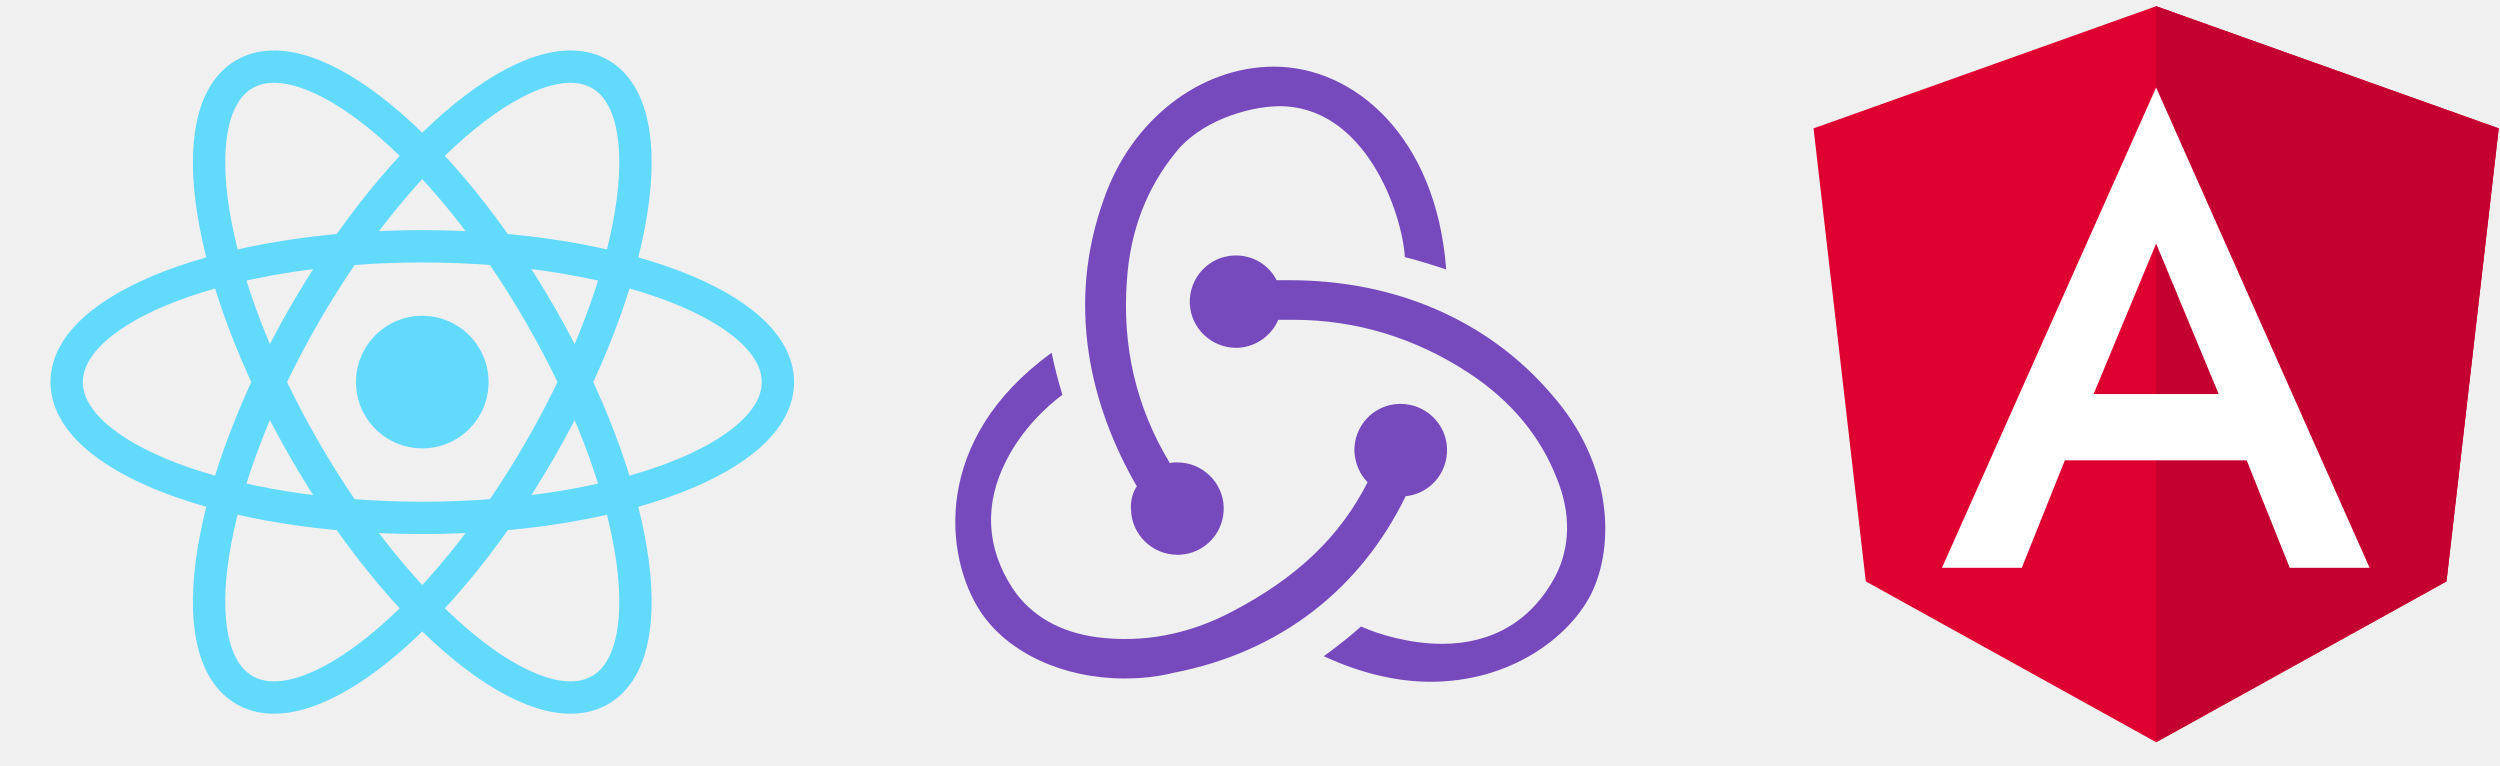
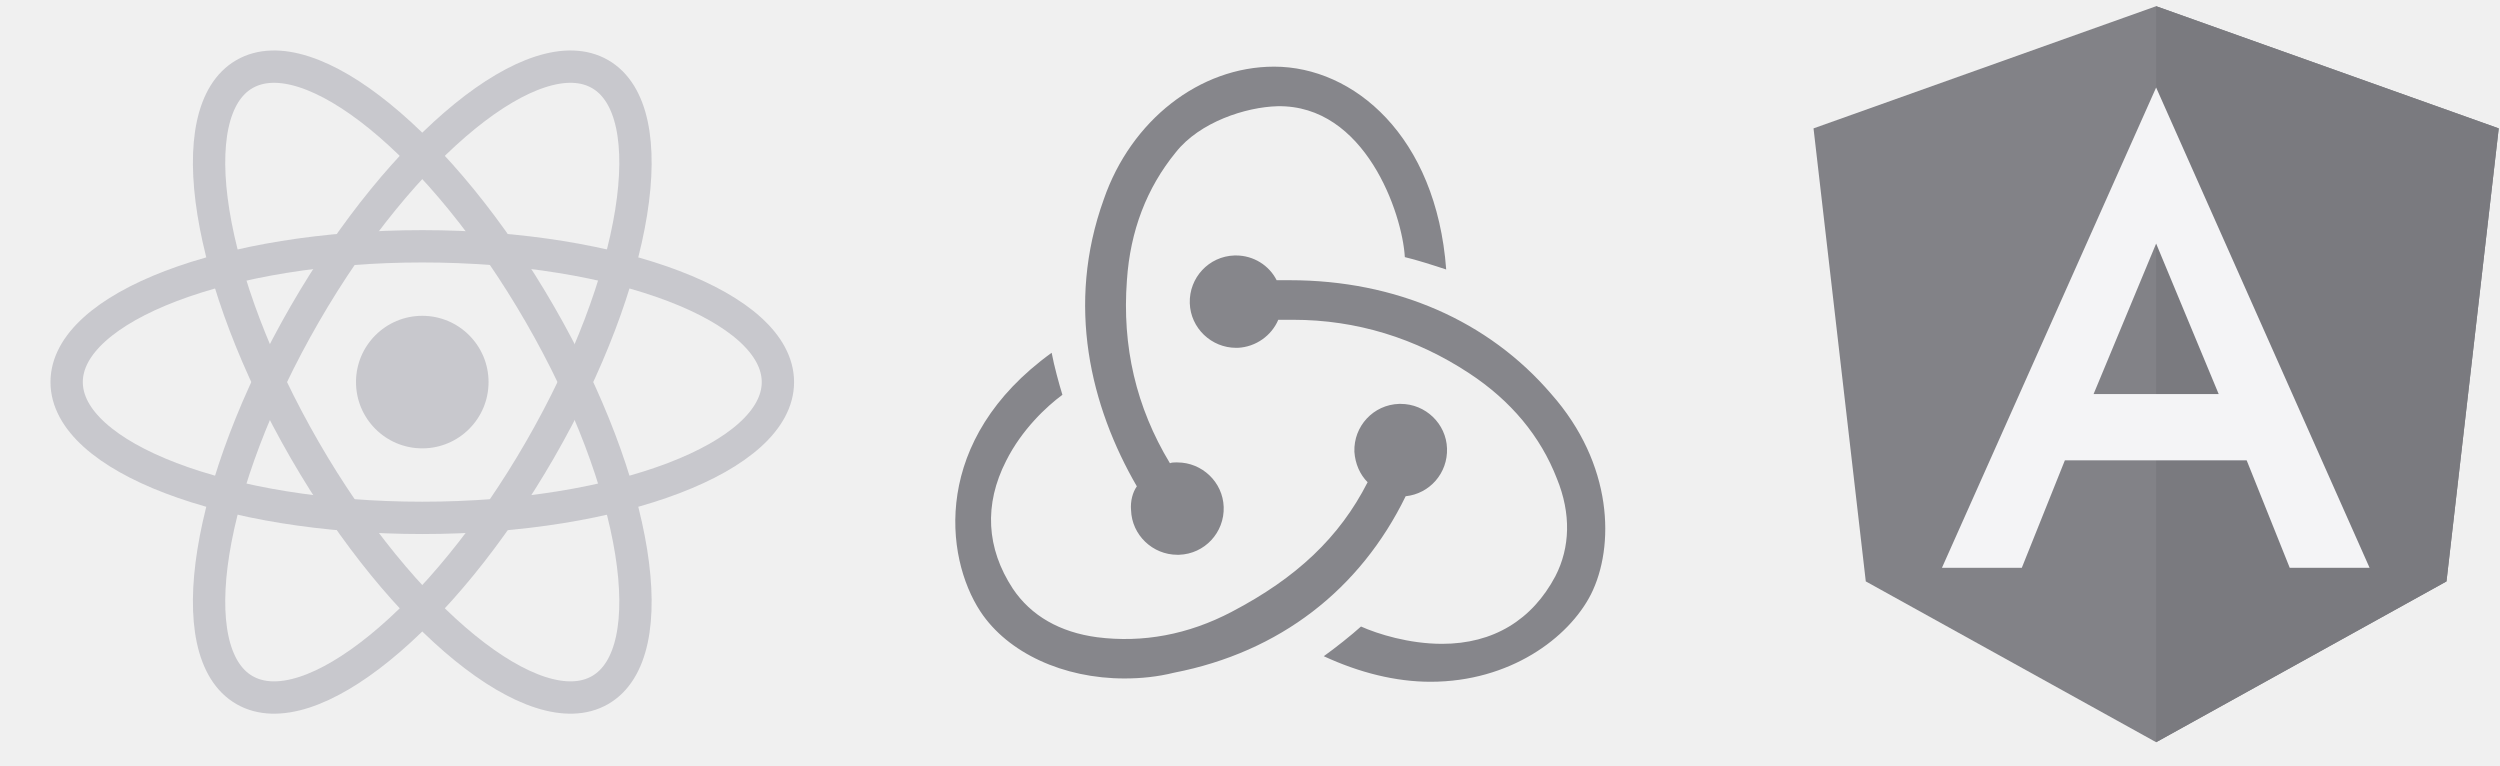
<svg xmlns="http://www.w3.org/2000/svg" width="100%" height="100%" viewBox="0 0 614 188" version="1.1" xml:space="preserve" style="fill-rule:evenodd;clip-rule:evenodd;">
-   <g transform="matrix(1,0,0,1,-1083.76,-91.7238)">
-     <g transform="matrix(1,0,0,1,-0.499186,0)">
+   <g transform="matrix(1,0,0,1,-1084.26,-91.7238)">
+     <g>
      <rect id="Artboard2" x="847.499" y="0" width="1142.55" height="790.038" style="fill:none;" />
      <g id="Artboard21">
        <g transform="matrix(0.444283,0,0,0.444283,1306.64,310.616)">
          <g transform="matrix(17.8721,0,0,17.8721,-267.102,-281.469)">
-             <circle cx="0" cy="0" r="2.05" style="fill:rgb(97,218,251);" />
+             <circle cx="0" cy="0" r="2.05" style="fill:rgb(200,200,205);" />
          </g>
          <g transform="matrix(17.8721,0,0,17.8721,-267.102,-281.469)">
-             <ellipse cx="0" cy="0" rx="11" ry="4.2" style="fill:none;stroke:rgb(97,218,251);stroke-width:1px;" />
+             <ellipse cx="0" cy="0" rx="11" ry="4.2" style="fill:none;stroke:rgb(200,200,205);stroke-width:1px;" />
            <g transform="matrix(0.5,0.866025,-0.866025,0.5,0,0)">
-               <ellipse cx="0" cy="0" rx="11" ry="4.2" style="fill:none;stroke:rgb(97,218,251);stroke-width:1px;" />
+               <ellipse cx="0" cy="0" rx="11" ry="4.2" style="fill:none;stroke:rgb(200,200,205);stroke-width:1px;" />
            </g>
            <g transform="matrix(-0.5,0.866025,-0.866025,-0.5,0,0)">
-               <ellipse cx="0" cy="0" rx="11" ry="4.2" style="fill:none;stroke:rgb(97,218,251);stroke-width:1px;" />
+               <ellipse cx="0" cy="0" rx="11" ry="4.2" style="fill:none;stroke:rgb(200,200,205);stroke-width:1px;" />
            </g>
          </g>
        </g>
        <g transform="matrix(0.0638546,0,0,0.0636528,1318.88,108.087)">
-           <path d="M1732.24,1657.64C1824.49,1648.09 1894.48,1568.56 1891.3,1473.11C1888.12,1377.67 1808.58,1301.31 1713.14,1301.31L1706.79,1301.31C1608.15,1304.5 1531.81,1387.21 1534.99,1485.84C1538.17,1533.56 1557.26,1574.92 1585.89,1603.55C1477.73,1816.72 1312.3,1972.6 1064.15,2103.04C895.537,2192.12 720.566,2223.94 545.596,2201.68C402.432,2182.58 291.084,2118.96 221.084,2013.96C119.287,1858.07 109.746,1689.45 195.645,1520.84C256.094,1399.94 351.523,1310.86 411.973,1266.31C399.248,1224.96 380.156,1154.97 370.615,1104.07C-90.684,1438.12 -42.959,1889.89 97.021,2103.04C202.002,2262.12 415.156,2360.75 650.576,2360.75C714.199,2360.75 777.822,2354.38 841.455,2338.48C1248.67,2258.94 1557.27,2017.14 1732.24,1657.64ZM2292.16,1263.14C2050.37,979.986 1694.06,824.098 1286.85,824.098L1235.95,824.098C1207.31,766.832 1146.87,728.648 1080.06,728.648L1073.69,728.648C975.078,731.832 898.73,814.547 901.904,913.18C905.088,1008.62 984.619,1084.98 1080.06,1084.98L1086.42,1084.98C1156.41,1081.79 1216.86,1037.25 1242.31,976.803L1299.57,976.803C1541.36,976.803 1770.41,1046.79 1977.21,1183.6C2136.27,1288.59 2250.8,1425.4 2314.42,1590.83C2368.51,1724.45 2365.32,1854.89 2308.06,1966.25C2218.98,2134.86 2069.46,2227.12 1872.22,2227.12C1744.96,2227.12 1624.07,2188.94 1560.44,2160.31C1525.45,2192.12 1461.82,2243.02 1417.28,2274.85C1554.08,2338.47 1694.06,2373.47 1827.68,2373.47C2133.09,2373.47 2358.97,2204.85 2444.86,2036.24C2537.12,1851.7 2530.75,1533.56 2292.16,1263.14ZM676.025,1711.72C679.209,1807.16 758.74,1883.51 854.18,1883.51L860.547,1883.51C959.17,1880.34 1035.52,1797.61 1032.33,1698.99C1029.16,1603.54 949.619,1527.19 854.18,1527.19L847.822,1527.19C841.455,1527.19 831.904,1527.19 825.557,1530.37C695.117,1314.03 641.035,1078.61 660.127,824.088C672.842,633.199 736.475,467.76 847.822,330.953C940.078,213.238 1118.23,155.973 1239.13,152.799C1576.35,146.432 1719.5,566.383 1729.05,735.006C1770.41,744.547 1840.4,766.822 1888.12,782.73C1849.94,267.34 1531.81,0.094 1226.41,0.094C940.078,0.094 676.025,206.891 571.035,512.311C424.697,919.537 520.137,1310.86 698.291,1619.46C682.393,1641.73 672.842,1676.73 676.025,1711.73L676.025,1711.72Z" style="fill:rgb(118,74,188);fill-rule:nonzero;" />
+           <path d="M1732.24,1657.64C1824.49,1648.09 1894.48,1568.56 1891.3,1473.11C1888.12,1377.67 1808.58,1301.31 1713.14,1301.31L1706.79,1301.31C1608.15,1304.5 1531.81,1387.21 1534.99,1485.84C1538.17,1533.56 1557.26,1574.92 1585.89,1603.55C1477.73,1816.72 1312.3,1972.6 1064.15,2103.04C895.537,2192.12 720.566,2223.94 545.596,2201.68C402.432,2182.58 291.084,2118.96 221.084,2013.96C119.287,1858.07 109.746,1689.45 195.645,1520.84C256.094,1399.94 351.523,1310.86 411.973,1266.31C399.248,1224.96 380.156,1154.97 370.615,1104.07C-90.684,1438.12 -42.959,1889.89 97.021,2103.04C202.002,2262.12 415.156,2360.75 650.576,2360.75C714.199,2360.75 777.822,2354.38 841.455,2338.48C1248.67,2258.94 1557.27,2017.14 1732.24,1657.64ZM2292.16,1263.14C2050.37,979.986 1694.06,824.098 1286.85,824.098L1235.95,824.098C1207.31,766.832 1146.87,728.648 1080.06,728.648L1073.69,728.648C975.078,731.832 898.73,814.547 901.904,913.18C905.088,1008.62 984.619,1084.98 1080.06,1084.98L1086.42,1084.98C1156.41,1081.79 1216.86,1037.25 1242.31,976.803L1299.57,976.803C1541.36,976.803 1770.41,1046.79 1977.21,1183.6C2136.27,1288.59 2250.8,1425.4 2314.42,1590.83C2368.51,1724.45 2365.32,1854.89 2308.06,1966.25C2218.98,2134.86 2069.46,2227.12 1872.22,2227.12C1744.96,2227.12 1624.07,2188.94 1560.44,2160.31C1525.45,2192.12 1461.82,2243.02 1417.28,2274.85C1554.08,2338.47 1694.06,2373.47 1827.68,2373.47C2133.09,2373.47 2358.97,2204.85 2444.86,2036.24C2537.12,1851.7 2530.75,1533.56 2292.16,1263.14ZM676.025,1711.72C679.209,1807.16 758.74,1883.51 854.18,1883.51L860.547,1883.51C959.17,1880.34 1035.52,1797.61 1032.33,1698.99C1029.16,1603.54 949.619,1527.19 854.18,1527.19L847.822,1527.19C841.455,1527.19 831.904,1527.19 825.557,1530.37C695.117,1314.03 641.035,1078.61 660.127,824.088C672.842,633.199 736.475,467.76 847.822,330.953C940.078,213.238 1118.23,155.973 1239.13,152.799C1576.35,146.432 1719.5,566.383 1729.05,735.006C1770.41,744.547 1840.4,766.822 1888.12,782.73C1849.94,267.34 1531.81,0.094 1226.41,0.094C940.078,0.094 676.025,206.891 571.035,512.311C424.697,919.537 520.137,1310.86 698.291,1619.46C682.393,1641.73 672.842,1676.73 676.025,1711.73L676.025,1711.72Z" style="fill:rgb(134,134,139);fill-rule:nonzero;" />
        </g>
        <g transform="matrix(0.903813,0,0,0.903813,1500.83,66.1335)">
-           <path d="M125,30L31.9,63.2L46.1,186.3L125,230L203.9,186.3L218.1,63.2L125,30Z" style="fill:rgb(221,0,49);fill-rule:nonzero;" />
-           <path d="M125,30L125,52.2L125,52.1L125,230L203.9,186.3L218.1,63.2L125,30Z" style="fill:rgb(195,0,47);fill-rule:nonzero;" />
-           <path d="M125,52.1L66.8,182.6L88.5,182.6L100.2,153.4L149.6,153.4L161.3,182.6L183,182.6L125,52.1ZM142,135.4L108,135.4L125,94.5L142,135.4Z" style="fill:white;fill-rule:nonzero;" />
+           <path d="M125,30L31.9,63.2L46.1,186.3L125,230L203.9,186.3L218.1,63.2L125,30Z" style="fill:rgb(130,130,135);fill-rule:nonzero;" />
+           <path d="M125,30L125,52.2L125,52.1L125,230L203.9,186.3L218.1,63.2L125,30Z" style="fill:rgb(122,122,127);fill-rule:nonzero;" />
+           <path d="M125,52.1L66.8,182.6L88.5,182.6L100.2,153.4L149.6,153.4L161.3,182.6L183,182.6L125,52.1ZM142,135.4L108,135.4L125,94.5L142,135.4Z" style="fill:rgb(244,244,246);fill-rule:nonzero;" />
        </g>
-         <g id="g3013">
-                 </g>
      </g>
    </g>
  </g>
</svg>
